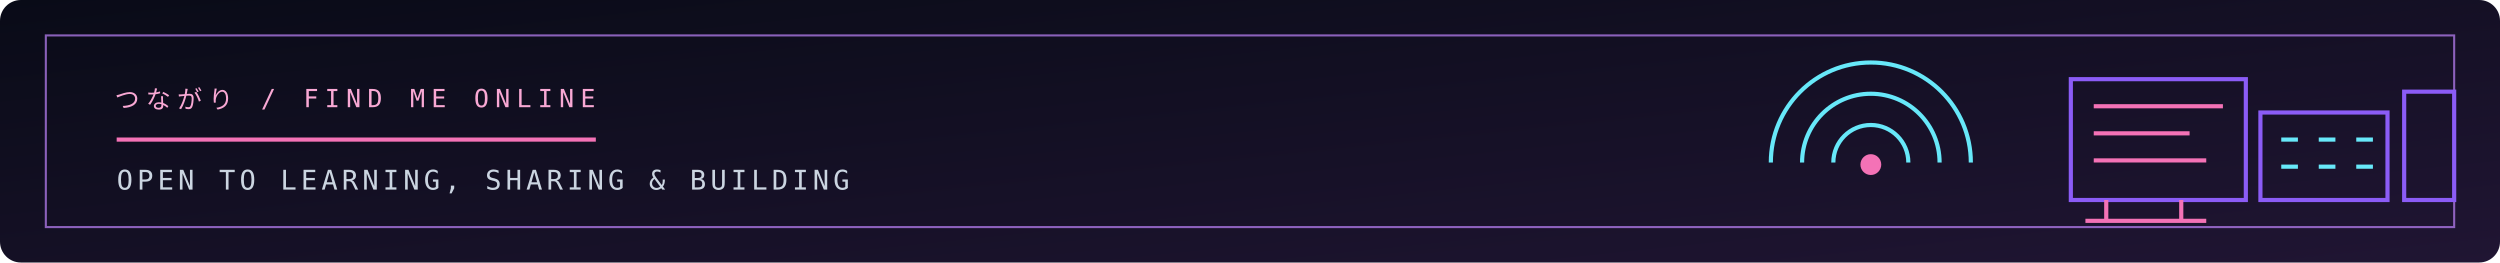
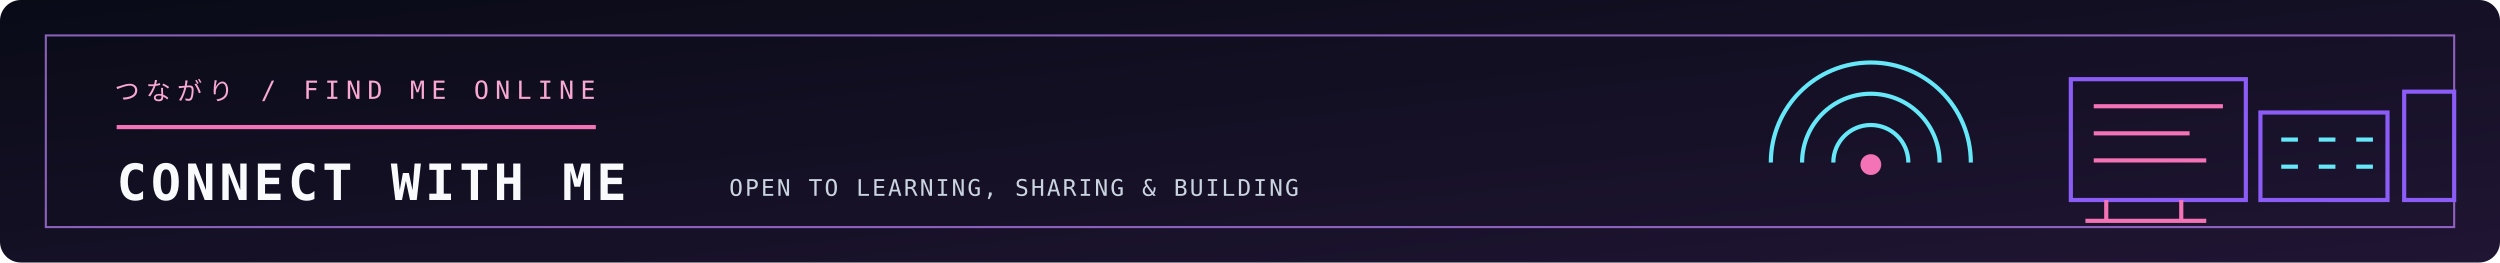
<svg xmlns="http://www.w3.org/2000/svg" width="1200" height="126" viewBox="0 0 1200 126" role="img" aria-labelledby="title desc">
  <defs>
    <linearGradient id="bg" x2="1" y2="1">
      <stop stop-color="#090b17" />
      <stop offset="1" stop-color="#201533" />
    </linearGradient>
  </defs>
  <rect width="1200" height="126" rx="10" fill="url(#bg)" />
  <path d="M22 17h1156v92H22zM22 17h24M22 17v24M1178 17h-24M1178 17v24M22 109h24M22 109V85m1156 24h-24m24 0V85" fill="none" stroke="#c084fc" stroke-opacity=".7" />
-   <text x="55" y="52" fill="#f9a8d4" font-family="monospace" font-size="12" letter-spacing="3">つながり  /  FIND ME ONLINE</text>
-   <path d="M56 67h230" stroke="#f472b6" stroke-width="2" />
-   <text x="56" y="91" fill="#cbd5e1" font-family="monospace" font-size="13" letter-spacing="2">OPEN TO LEARNING, SHARING &amp; BUILDING</text>
+   <text x="55" y="48" fill="#f9a8d4" font-family="monospace" font-size="12" letter-spacing="3">つながり  /  FIND ME ONLINE</text>
+   <path d="M56 61h230" stroke="#f472b6" stroke-width="2" />
+   <text x="56" y="96" fill="#f8fafc" font-family="monospace" font-size="24" font-weight="700" letter-spacing="2">CONNECT WITH ME</text>
+   <text x="350" y="94" fill="#cbd5e1" font-family="monospace" font-size="11" letter-spacing="1">OPEN TO LEARNING, SHARING &amp; BUILDING</text>
  <g fill="none" stroke-width="2">
    <path d="M850 78a48 48 0 0 1 96 0M865 78a33 33 0 0 1 66 0M880 78a18 18 0 0 1 36 0" stroke="#67e8f9" />
    <circle cx="898" cy="79" r="4" fill="#f472b6" stroke="#f472b6" />
    <path d="M994 38h84v58h-84zM1085 54h61v42h-61zM1154 44h24v52h-24z" stroke="#8b5cf6" />
    <path d="M1005 51h62m-62 13h46m-46 13h54m-12 19v10m-36-10v10m-10 0h58" stroke="#f472b6" />
    <path d="M1095 67h8m10 0h8m10 0h8m-44 13h8m10 0h8m10 0h8" stroke="#67e8f9" />
  </g>
</svg>
